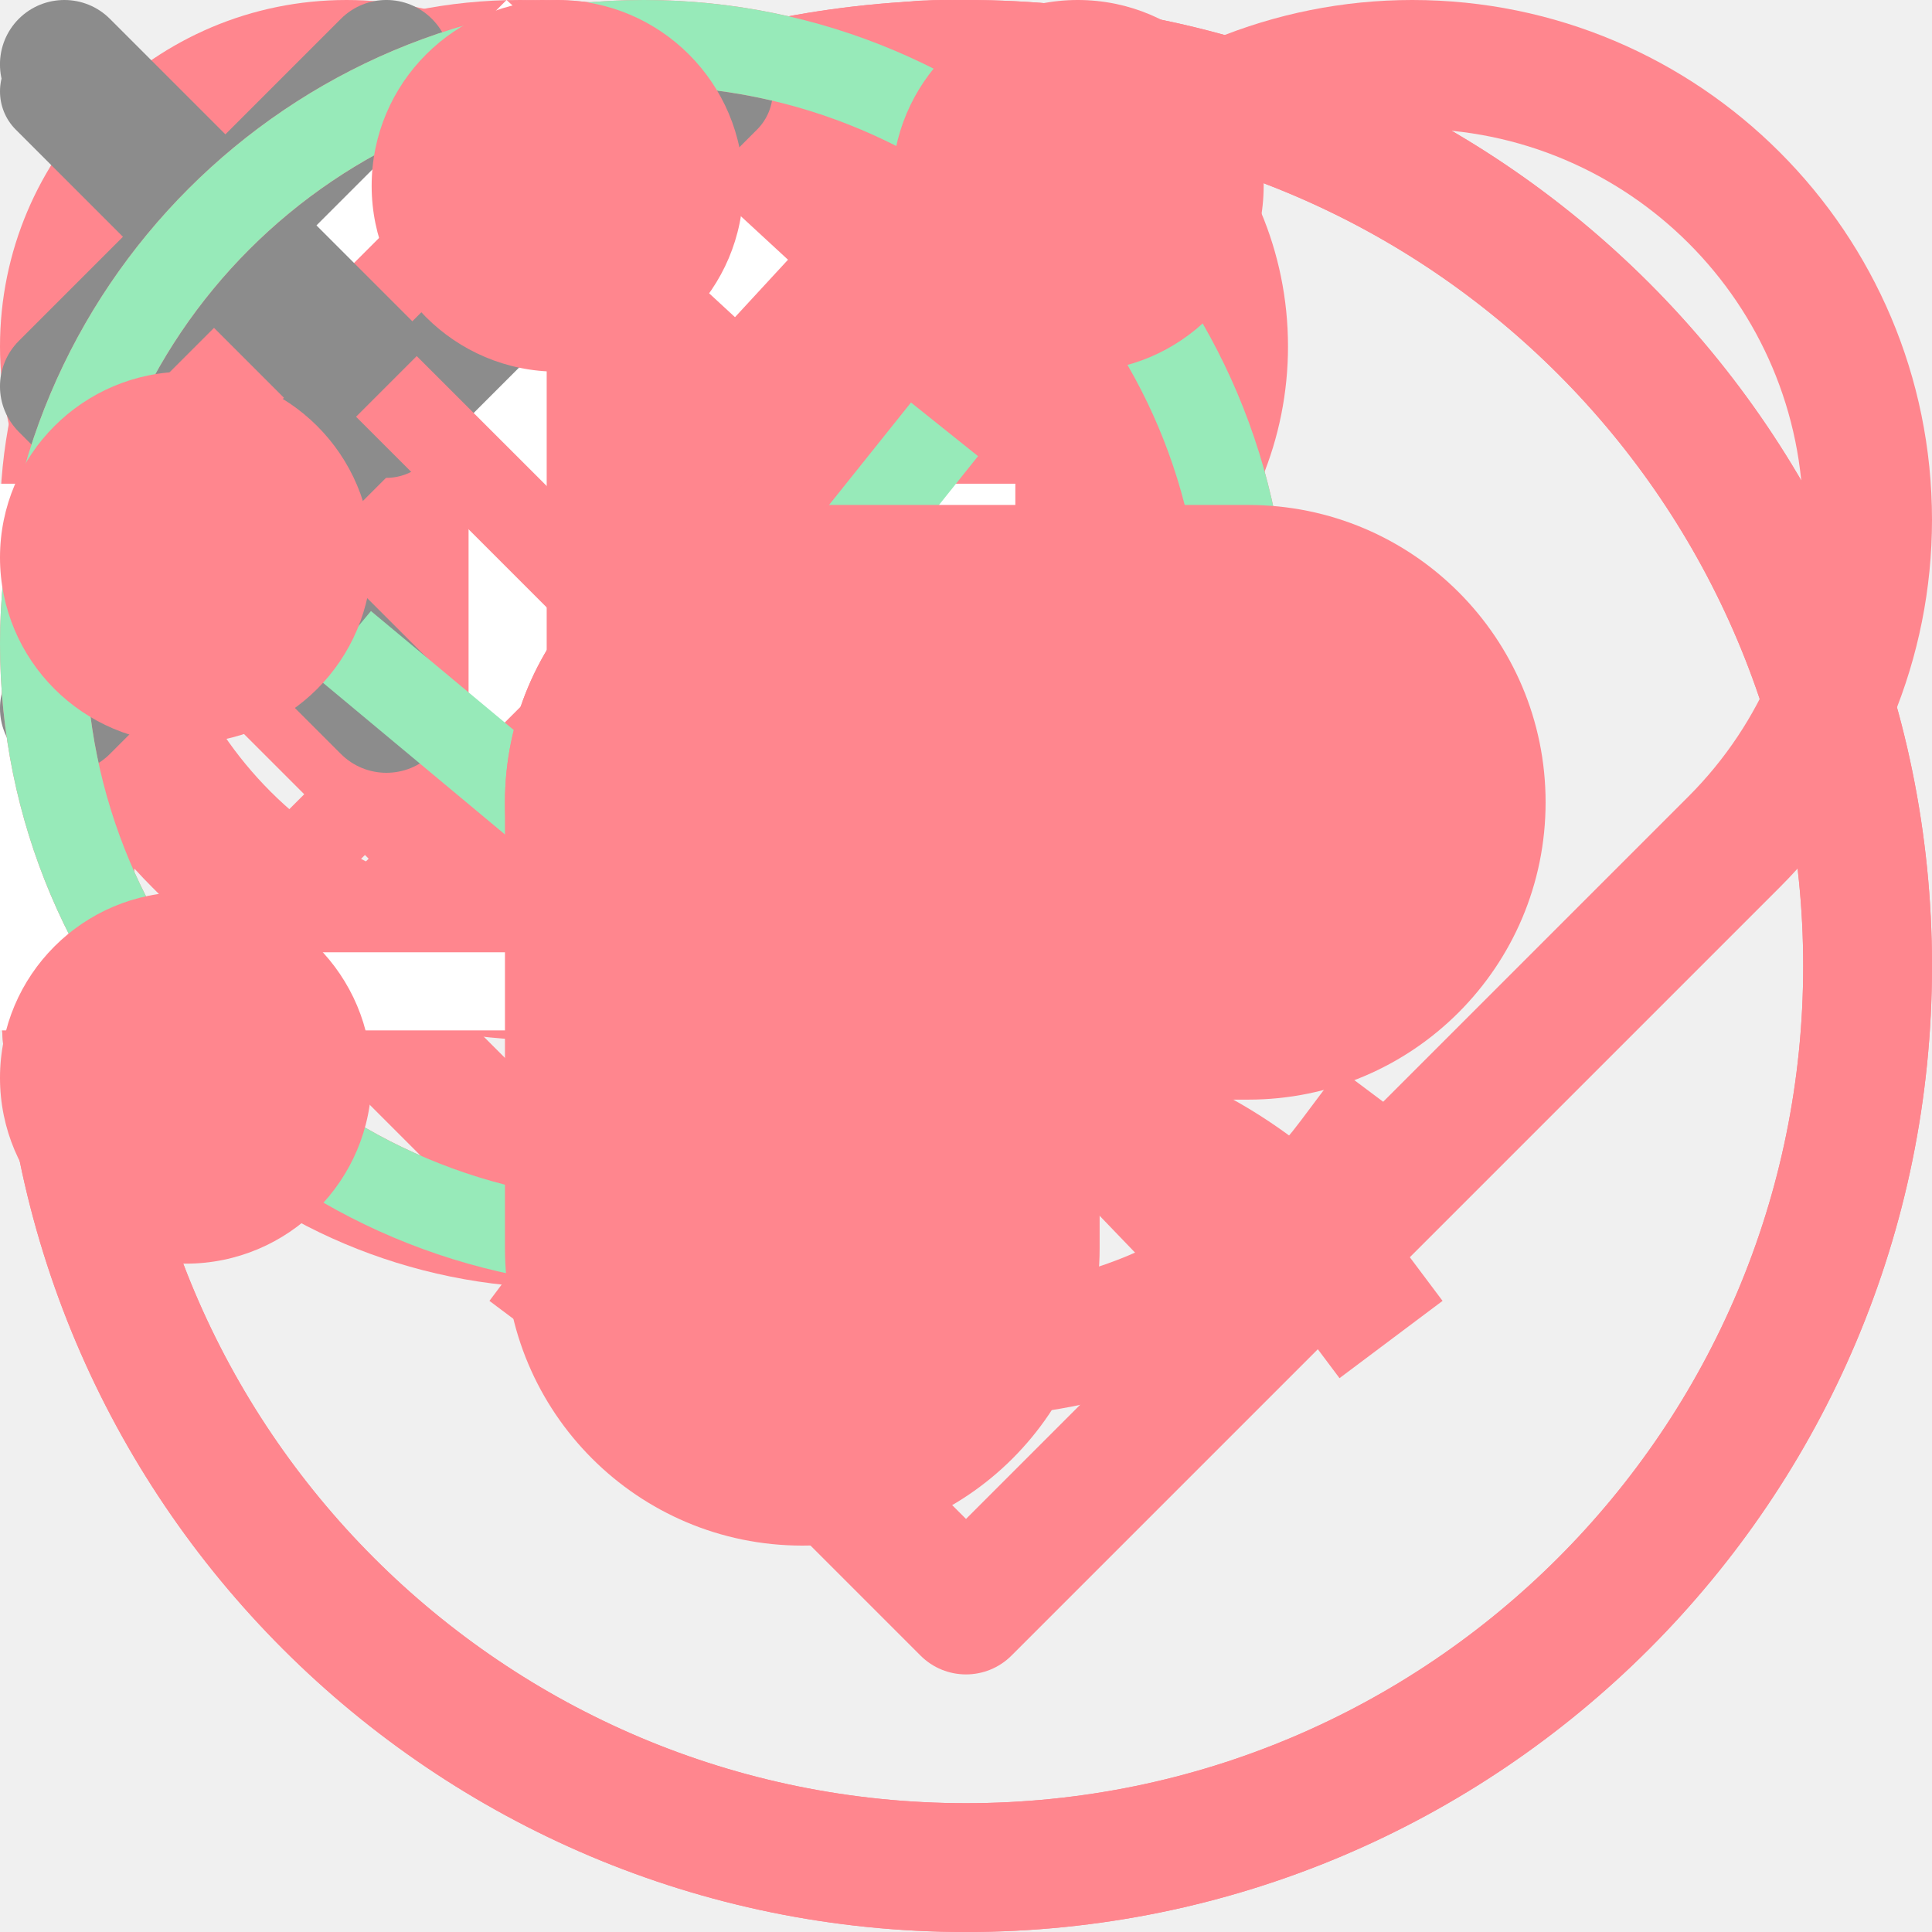
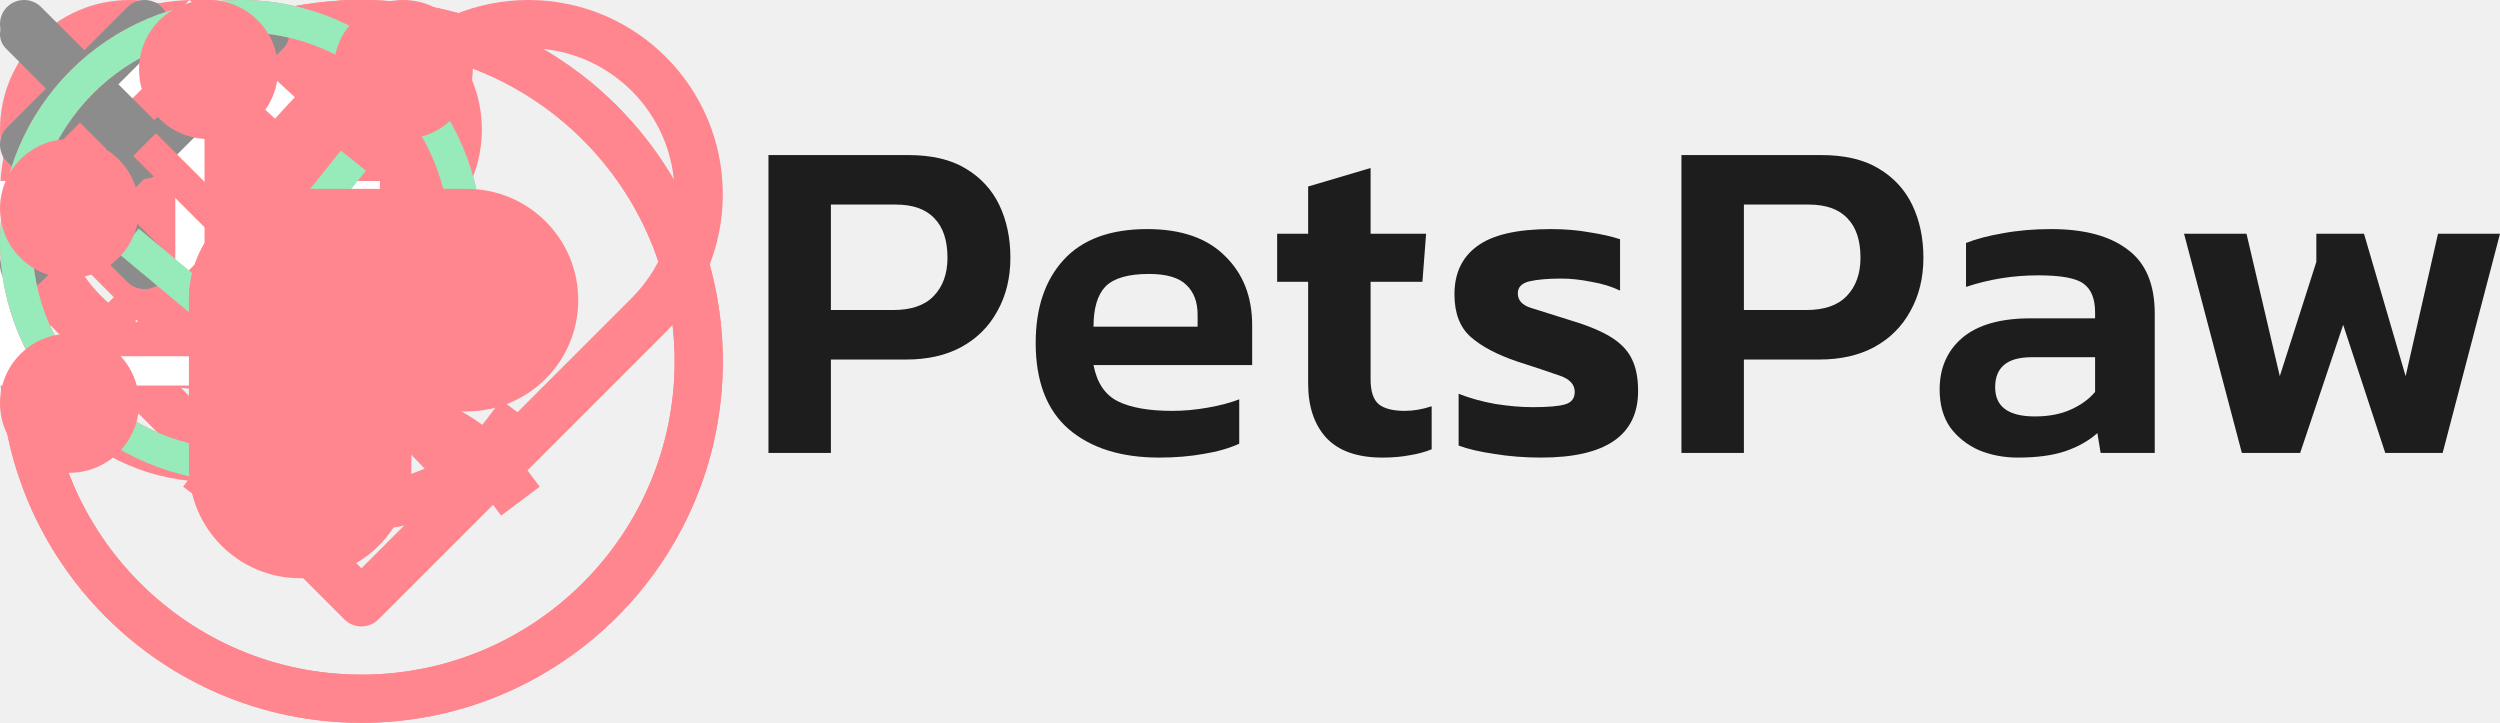
<svg xmlns="http://www.w3.org/2000/svg">
  <g id="happy">
    <path fill-rule="evenodd" clip-rule="evenodd" d="M0 15C0 6.716 6.716 0 15 0C23.284 0 30 6.716 30 15C30 23.284 23.284 30 15 30C6.716 30 0 23.284 0 15ZM15 2C7.82 2 2 7.82 2 15C2 22.18 7.82 28 15 28C22.18 28 28 22.18 28 15C28 7.82 22.18 2 15 2ZM10 12H8V10H10V12ZM22 12H20V10H22V12ZM9.2 16.6L9.8 17.4C12.4 20.867 17.6 20.867 20.2 17.4L20.8 16.6L22.4 17.8L21.8 18.6C18.4 23.133 11.6 23.133 8.2 18.6L7.6 17.8L9.2 16.6Z" fill="#FF868E" />
  </g>
  <g id="like">
    <path fill-rule="evenodd" clip-rule="evenodd" d="M8.071 2C4.718 2 2 4.718 2 8.071C2 9.681 2.64 11.225 3.778 12.364L15 23.586L26.222 12.364C27.36 11.225 28 9.681 28 8.071C28 4.718 25.282 2 21.929 2C20.319 2 18.775 2.64 17.636 3.778L15.707 5.707C15.317 6.098 14.683 6.098 14.293 5.707L12.364 3.778C11.225 2.64 9.681 2 8.071 2ZM0 8.071C0 3.614 3.614 0 8.071 0C10.212 0 12.265 0.85 13.778 2.364L15 3.586L16.222 2.364C17.735 0.85 19.788 0 21.929 0C26.387 0 30 3.614 30 8.071C30 10.212 29.15 12.265 27.636 13.778L15.707 25.707C15.317 26.098 14.683 26.098 14.293 25.707L2.364 13.778C0.85 12.265 0 10.212 0 8.071Z" fill="#FF868E" />
  </g>
  <g id="sad">
    <path fill-rule="evenodd" clip-rule="evenodd" d="M0 15C0 6.716 6.716 0 15 0C23.284 0 30 6.716 30 15C30 23.284 23.284 30 15 30C6.716 30 0 23.284 0 15ZM15 2C7.82 2 2 7.82 2 15C2 22.18 7.82 28 15 28C22.18 28 28 22.18 28 15C28 7.82 22.18 2 15 2ZM10 12H8V10H10V12ZM22 12H20V10H22V12ZM7.6 20.2L8.2 19.4C11.6 14.867 18.4 14.867 21.8 19.4L22.4 20.2L20.8 21.4L20.2 20.6C17.6 17.133 12.4 17.133 9.8 20.6L9.2 21.4L7.6 20.2Z" fill="#FF868E" />
  </g>
  <g id="search">
    <path d="M19.361 18.217L14.601 13.266C15.825 11.811 16.496 9.981 16.496 8.075C16.496 3.623 12.873 0 8.421 0C3.968 0 0.346 3.623 0.346 8.075C0.346 12.527 3.968 16.15 8.421 16.15C10.092 16.15 11.685 15.646 13.047 14.689L17.843 19.677C18.044 19.885 18.313 20 18.602 20C18.876 20 19.135 19.896 19.332 19.706C19.751 19.303 19.764 18.636 19.361 18.217ZM8.421 2.107C11.712 2.107 14.389 4.784 14.389 8.075C14.389 11.366 11.712 14.043 8.421 14.043C5.13 14.043 2.452 11.366 2.452 8.075C2.452 4.784 5.13 2.107 8.421 2.107Z" fill="#FF868E" />
  </g>
  <g id="close">
    <path fill-rule="evenodd" clip-rule="evenodd" d="M8.057 9L0.528 1.471L1.471 0.529L9 8.057L16.528 0.529L17.471 1.471L9.943 9L17.471 16.529L16.528 17.471L9 9.943L1.471 17.471L0.528 16.529L8.057 9Z" fill="#FF868E" />
  </g>
  <g id="like-filled">
    <path d="M5.381 0C2.409 0 0 2.409 0 5.381C0 6.808 0.567 8.176 1.576 9.185L9.529 17.138C9.789 17.398 10.211 17.398 10.471 17.138L18.424 9.185C19.433 8.176 20 6.808 20 5.381C20 2.409 17.591 0 14.619 0C13.192 0 11.824 0.567 10.815 1.576L10 2.391L9.185 1.576C8.176 0.567 6.808 0 5.381 0Z" fill="#FF868E" />
  </g>
  <g id="reload">
    <path fill-rule="evenodd" clip-rule="evenodd" d="M8.482 2.5L6.934 0.953L7.886 0L11.058 3.169L7.886 6.339L6.934 5.386L8.472 3.848C4.512 3.998 1.347 7.255 1.347 11.248C1.347 15.336 4.665 18.653 8.757 18.653C12.849 18.653 16.168 15.336 16.168 11.248V10.574H17.515V11.248C17.515 16.081 13.593 20 8.757 20C3.922 20 0 16.081 0 11.248C0 6.507 3.774 2.645 8.482 2.5Z" fill="#FF868E" />
  </g>
  <g id="upload">
    <path fill-rule="evenodd" clip-rule="evenodd" d="M7.866 0L12.236 4.033L11.413 4.925L8.489 2.226V12.362H7.276V2.305L4.673 4.908L3.816 4.05L7.866 0ZM1.213 14.787V7.511H0V16H15.766V7.511H14.553V14.787H1.213Z" fill="white" />
  </g>
  <g id="prev">
    <path d="M6 12C5.744 12 5.488 11.902 5.293 11.707L0.293 6.707C-0.098 6.316 -0.098 5.684 0.293 5.293L5.293 0.293C5.684 -0.098 6.316 -0.098 6.707 0.293C7.098 0.684 7.098 1.316 6.707 1.707L2.414 6L6.708 10.294C7.098 10.684 7.098 11.317 6.708 11.708C6.512 11.903 6.256 12 6 12Z" fill="#8C8C8C" />
  </g>
  <g id="next">
    <path d="M1 0C1.256 0 1.512 0.098 1.707 0.293L6.707 5.293C7.098 5.684 7.098 6.316 6.707 6.707L1.707 11.707C1.316 12.098 0.684 12.098 0.293 11.707C-0.098 11.316 -0.098 10.684 0.293 10.293L4.586 6L0.292 1.706C-0.098 1.316 -0.098 0.683 0.292 0.292C0.488 0.097 0.744 0 1 0Z" fill="#8C8C8C" />
  </g>
  <g id="down">
    <path d="M6.594 7.174L11.754 2.014C12.082 1.686 12.082 1.154 11.754 0.826C11.426 0.498 10.893 0.498 10.566 0.826L6 5.392L1.435 0.826C1.106 0.498 0.574 0.498 0.246 0.826C-0.082 1.154 -0.082 1.686 0.246 2.014L5.406 7.174C5.57 7.338 5.785 7.42 6 7.42C6.215 7.42 6.43 7.338 6.594 7.174Z" fill="#8C8C8C" />
  </g>
  <g id="error-close">
    <svg fill="none">
      <g clip-path="url(#clip0_1_1587)">
        <path fill-rule="evenodd" clip-rule="evenodd" d="M0 10C0 4.477 4.477 0 10 0C15.523 0 20 4.477 20 10C20 15.523 15.523 20 10 20C4.477 20 0 15.523 0 10ZM10 1.333C5.214 1.333 1.333 5.214 1.333 10C1.333 14.787 5.214 18.667 10 18.667C14.787 18.667 18.667 14.787 18.667 10C18.667 5.214 14.787 1.333 10 1.333ZM9.057 10L5.529 6.471L6.471 5.529L10 9.057L13.529 5.529L14.471 6.471L10.943 10L14.471 13.529L13.529 14.471L10 10.943L6.471 14.471L5.529 13.529L9.057 10Z" fill="#FF868E" />
      </g>
      <defs>
        <clipPath id="clip0_1_1587">
          <rect width="20" height="20" fill="white" />
        </clipPath>
      </defs>
    </svg>
  </g>
  <g id="success">
    <svg width="20" height="20" viewBox="0 0 20 20" fill="none">
      <g clip-path="url(#clip0_1_1589)">
        <path fill-rule="evenodd" clip-rule="evenodd" d="M0 10C0 4.477 4.477 0 10 0C15.523 0 20 4.477 20 10C20 15.523 15.523 20 10 20C4.477 20 0 15.523 0 10ZM10 1.333C5.214 1.333 1.333 5.214 1.333 10C1.333 14.787 5.214 18.667 10 18.667C14.787 18.667 18.667 14.787 18.667 10C18.667 5.214 14.787 1.333 10 1.333ZM15.187 7.083L9.429 14.281L4.907 10.512L5.76 9.488L9.238 12.386L14.146 6.25L15.187 7.083Z" fill="#97EAB9" />
      </g>
      <defs>
        <clipPath id="clip0_1_1589">
          <rect width="20" height="20" fill="white" />
        </clipPath>
      </defs>
    </svg>
  </g>
  <g id="logo">
-     <svg width="24" height="24" viewBox="0 0 24 24" fill="none">
-       <path d="M7.841 12.458C7.841 9.908 9.908 7.841 12.458 7.841L19.383 7.841C21.933 7.841 24 9.908 24 12.458C24 15.008 21.933 17.075 19.383 17.075H12.458C9.908 17.075 7.841 15.008 7.841 12.458Z" fill="#FF868E" />
-       <path d="M12.458 24C9.908 24 7.841 21.933 7.841 19.383L7.841 12.458C7.841 9.908 9.908 7.841 12.458 7.841C15.008 7.841 17.075 9.908 17.075 12.458V19.383C17.075 21.933 15.008 24 12.458 24Z" fill="#FF868E" />
-       <path d="M11.543 2.886C11.543 4.479 10.251 5.771 8.657 5.771C7.063 5.771 5.771 4.479 5.771 2.886C5.771 1.292 7.063 0 8.657 0C10.251 0 11.543 1.292 11.543 2.886Z" fill="#FF868E" />
-       <path d="M5.771 16.737C5.771 18.33 4.479 19.622 2.886 19.622C1.292 19.622 0 18.33 0 16.737C0 15.143 1.292 13.851 2.886 13.851C4.479 13.851 5.771 15.143 5.771 16.737Z" fill="#FF868E" />
-       <path d="M19.622 2.886C19.622 4.479 18.33 5.771 16.736 5.771C15.143 5.771 13.851 4.479 13.851 2.886C13.851 1.292 15.143 0 16.736 0C18.33 0 19.622 1.292 19.622 2.886Z" fill="#FF868E" />
-       <path d="M5.771 8.657C5.771 10.251 4.479 11.542 2.886 11.542C1.292 11.542 0 10.251 0 8.657C0 7.063 1.292 5.771 2.886 5.771C4.479 5.771 5.771 7.063 5.771 8.657Z" fill="#FF868E" />
+     <svg width="107" height="24" viewBox="0 0 107 24" fill="none">
+       <path d="M7.841 12.457C7.841 9.907 9.908 7.84 12.458 7.84L19.383 7.84C21.933 7.84 24 9.907 24 12.457C24 15.007 21.933 17.074 19.383 17.074H12.458C9.908 17.074 7.841 15.007 7.841 12.457Z" fill="#FF868E" />
+       <path d="M12.458 24C9.908 24 7.841 21.933 7.841 19.383L7.841 12.458C7.841 9.908 9.908 7.841 12.458 7.841V7.841C15.008 7.841 17.075 9.908 17.075 12.458V19.383C17.075 21.933 15.008 24 12.458 24V24Z" fill="#FF868E" />
+       <path d="M11.542 2.886C11.542 4.479 10.25 5.771 8.657 5.771C7.063 5.771 5.771 4.479 5.771 2.886C5.771 1.292 7.063 0 8.657 0C10.25 0 11.542 1.292 11.542 2.886Z" fill="#FF868E" />
+       <path d="M5.771 16.737C5.771 18.331 4.479 19.623 2.886 19.623C1.292 19.623 0 18.331 0 16.737C0 15.143 1.292 13.852 2.886 13.852C4.479 13.852 5.771 15.143 5.771 16.737Z" fill="#FF868E" />
+       <path d="M19.622 2.886C19.622 4.479 18.33 5.771 16.737 5.771C15.143 5.771 13.851 4.479 13.851 2.886C13.851 1.292 15.143 0 16.737 0C18.33 0 19.622 1.292 19.622 2.886Z" fill="#FF868E" />
+       <path d="M5.771 8.657C5.771 10.251 4.479 11.543 2.886 11.543C1.292 11.543 0 10.251 0 8.657C0 7.063 1.292 5.771 2.886 5.771C4.479 5.771 5.771 7.063 5.771 8.657Z" fill="#FF868E" />
+       <path d="M31.895 18.8V6.436H37.693C38.666 6.436 39.459 6.621 40.074 6.992C40.701 7.364 41.168 7.869 41.475 8.509C41.782 9.149 41.936 9.879 41.936 10.698C41.936 11.53 41.757 12.266 41.398 12.906C41.053 13.546 40.554 14.045 39.901 14.403C39.261 14.749 38.499 14.922 37.616 14.922H34.486V18.8H31.895ZM34.486 12.867H37.078C37.821 12.867 38.378 12.675 38.749 12.291C39.133 11.895 39.325 11.364 39.325 10.698C39.325 9.981 39.146 9.437 38.787 9.066C38.429 8.682 37.891 8.49 37.175 8.49H34.486V12.867Z" fill="#1D1D1D" />
+       <path d="M48.112 18.992C46.538 18.992 45.289 18.602 44.368 17.821C43.446 17.027 42.986 15.831 42.986 14.231C42.986 12.784 43.37 11.639 44.138 10.794C44.918 9.936 46.077 9.508 47.613 9.508C49.021 9.508 50.096 9.879 50.838 10.621C51.593 11.351 51.971 12.311 51.971 13.501V15.152L45.386 15.152C45.526 15.882 45.859 16.381 46.384 16.65C46.922 16.919 47.677 17.053 48.65 17.053C49.136 17.053 49.629 17.008 50.128 16.919C50.64 16.829 51.075 16.714 51.434 16.573V18.416C51.011 18.608 50.518 18.749 49.955 18.839C49.392 18.941 48.778 18.992 48.112 18.992ZM45.386 13.559H49.706V13.059C49.706 12.535 49.552 12.125 49.245 11.831C48.938 11.524 48.419 11.37 47.69 11.37C46.832 11.37 46.23 11.543 45.885 11.888C45.552 12.234 45.386 12.791 45.386 13.559Z" fill="#1D1D1D" />
+       <path d="M57.385 18.992C56.336 18.992 55.555 18.717 55.043 18.167C54.544 17.616 54.294 16.867 54.294 15.92V11.696H53.008V9.7H54.294V7.741L56.886 6.973V9.7H59.19L59.037 11.696H56.886V15.748C56.886 16.247 57.001 16.592 57.232 16.784C57.462 16.963 57.821 17.053 58.307 17.053C58.665 17.053 59.037 16.989 59.421 16.861V18.647C59.139 18.762 58.832 18.845 58.499 18.896C58.166 18.96 57.795 18.992 57.385 18.992Z" fill="#1D1D1D" />
+       <path d="M63.957 18.992C63.279 18.992 62.632 18.941 62.018 18.839C61.404 18.749 60.911 18.634 60.54 18.493V16.343C60.988 16.522 61.493 16.663 62.056 16.765C62.62 16.855 63.138 16.899 63.612 16.899C64.252 16.899 64.7 16.861 64.956 16.784C65.224 16.707 65.359 16.535 65.359 16.266C65.359 15.959 65.154 15.735 64.744 15.594C64.348 15.453 63.752 15.255 62.959 14.999C62.127 14.717 61.487 14.378 61.039 13.981C60.591 13.584 60.367 12.995 60.367 12.215C60.367 11.344 60.68 10.679 61.308 10.218C61.948 9.744 62.972 9.508 64.38 9.508C64.943 9.508 65.474 9.552 65.973 9.642C66.472 9.719 66.895 9.815 67.24 9.93V12.061C66.895 11.895 66.498 11.773 66.05 11.696C65.602 11.607 65.186 11.562 64.802 11.562C64.252 11.562 63.81 11.6 63.477 11.677C63.157 11.754 62.997 11.92 62.997 12.176C62.997 12.458 63.17 12.656 63.516 12.771C63.874 12.887 64.424 13.059 65.167 13.29C65.896 13.508 66.466 13.744 66.876 14C67.285 14.256 67.573 14.563 67.74 14.922C67.906 15.268 67.989 15.703 67.989 16.227C67.989 18.071 66.645 18.992 63.957 18.992Z" fill="#1D1D1D" />
+       <path d="M69.788 18.8V6.436L75.587 6.436C76.559 6.436 77.353 6.621 77.968 6.992C78.595 7.364 79.062 7.869 79.369 8.509C79.676 9.149 79.83 9.879 79.83 10.698C79.83 11.53 79.651 12.266 79.292 12.906C78.947 13.546 78.448 14.045 77.795 14.403C77.155 14.749 76.393 14.922 75.51 14.922H72.38V18.8H69.788ZM72.38 12.867H74.972C75.715 12.867 76.272 12.675 76.643 12.291C77.027 11.895 77.219 11.364 77.219 10.698C77.219 9.981 77.04 9.437 76.681 9.066C76.323 8.682 75.785 8.49 75.068 8.49H72.38V12.867Z" fill="#1D1D1D" />
+       <path d="M83.749 18.992C83.173 18.992 82.635 18.89 82.136 18.685C81.65 18.468 81.253 18.154 80.946 17.744C80.651 17.322 80.504 16.797 80.504 16.17C80.504 15.274 80.818 14.557 81.445 14.02C82.085 13.482 83.026 13.213 84.267 13.213H86.956V12.963C86.956 12.4 86.796 12.004 86.475 11.773C86.168 11.543 85.541 11.428 84.594 11.428C83.557 11.428 82.559 11.588 81.599 11.908V10.084C82.021 9.917 82.533 9.783 83.135 9.68C83.749 9.565 84.415 9.508 85.132 9.508C86.501 9.508 87.557 9.789 88.299 10.352C89.055 10.903 89.432 11.792 89.432 13.021V18.8H87.186L87.052 17.975C86.693 18.295 86.251 18.544 85.727 18.724C85.202 18.903 84.543 18.992 83.749 18.992ZM84.46 17.284C85.035 17.284 85.535 17.188 85.957 16.995C86.379 16.803 86.712 16.56 86.956 16.266V14.826H84.325C83.314 14.826 82.808 15.242 82.808 16.074C82.808 16.88 83.359 17.284 84.46 17.284Z" fill="#1D1D1D" />
+       <path d="M93.048 18.8L90.648 9.7H93.24L94.622 15.613L96.139 10.871V9.7H98.117L99.845 15.613L101.189 9.7H103.762L101.381 18.8H99L97.253 13.482L95.467 18.8H93.048Z" fill="#1D1D1D" />
    </svg>
  </g>
</svg>
